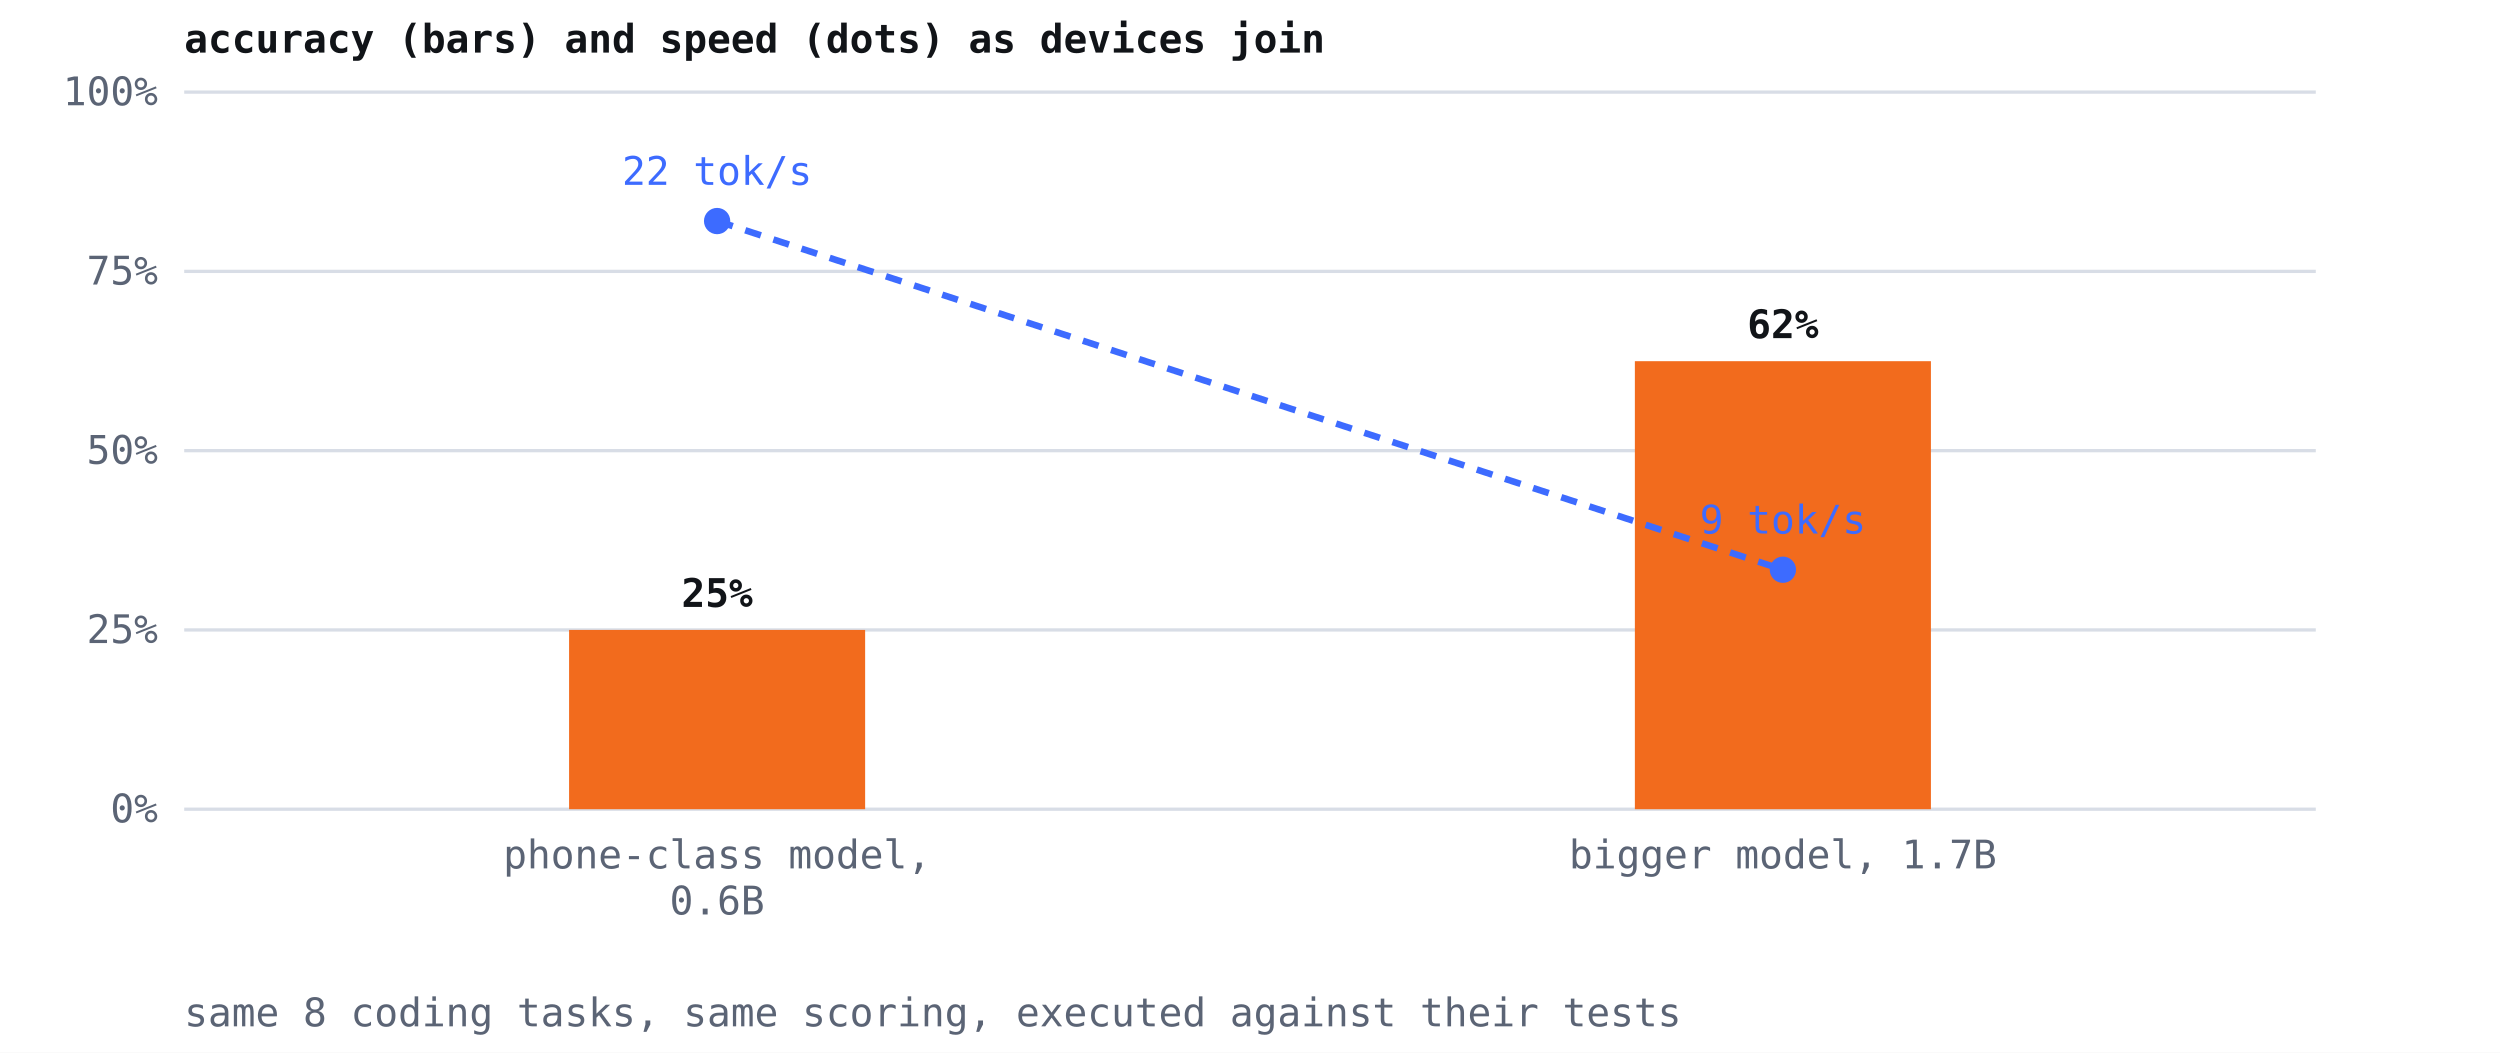
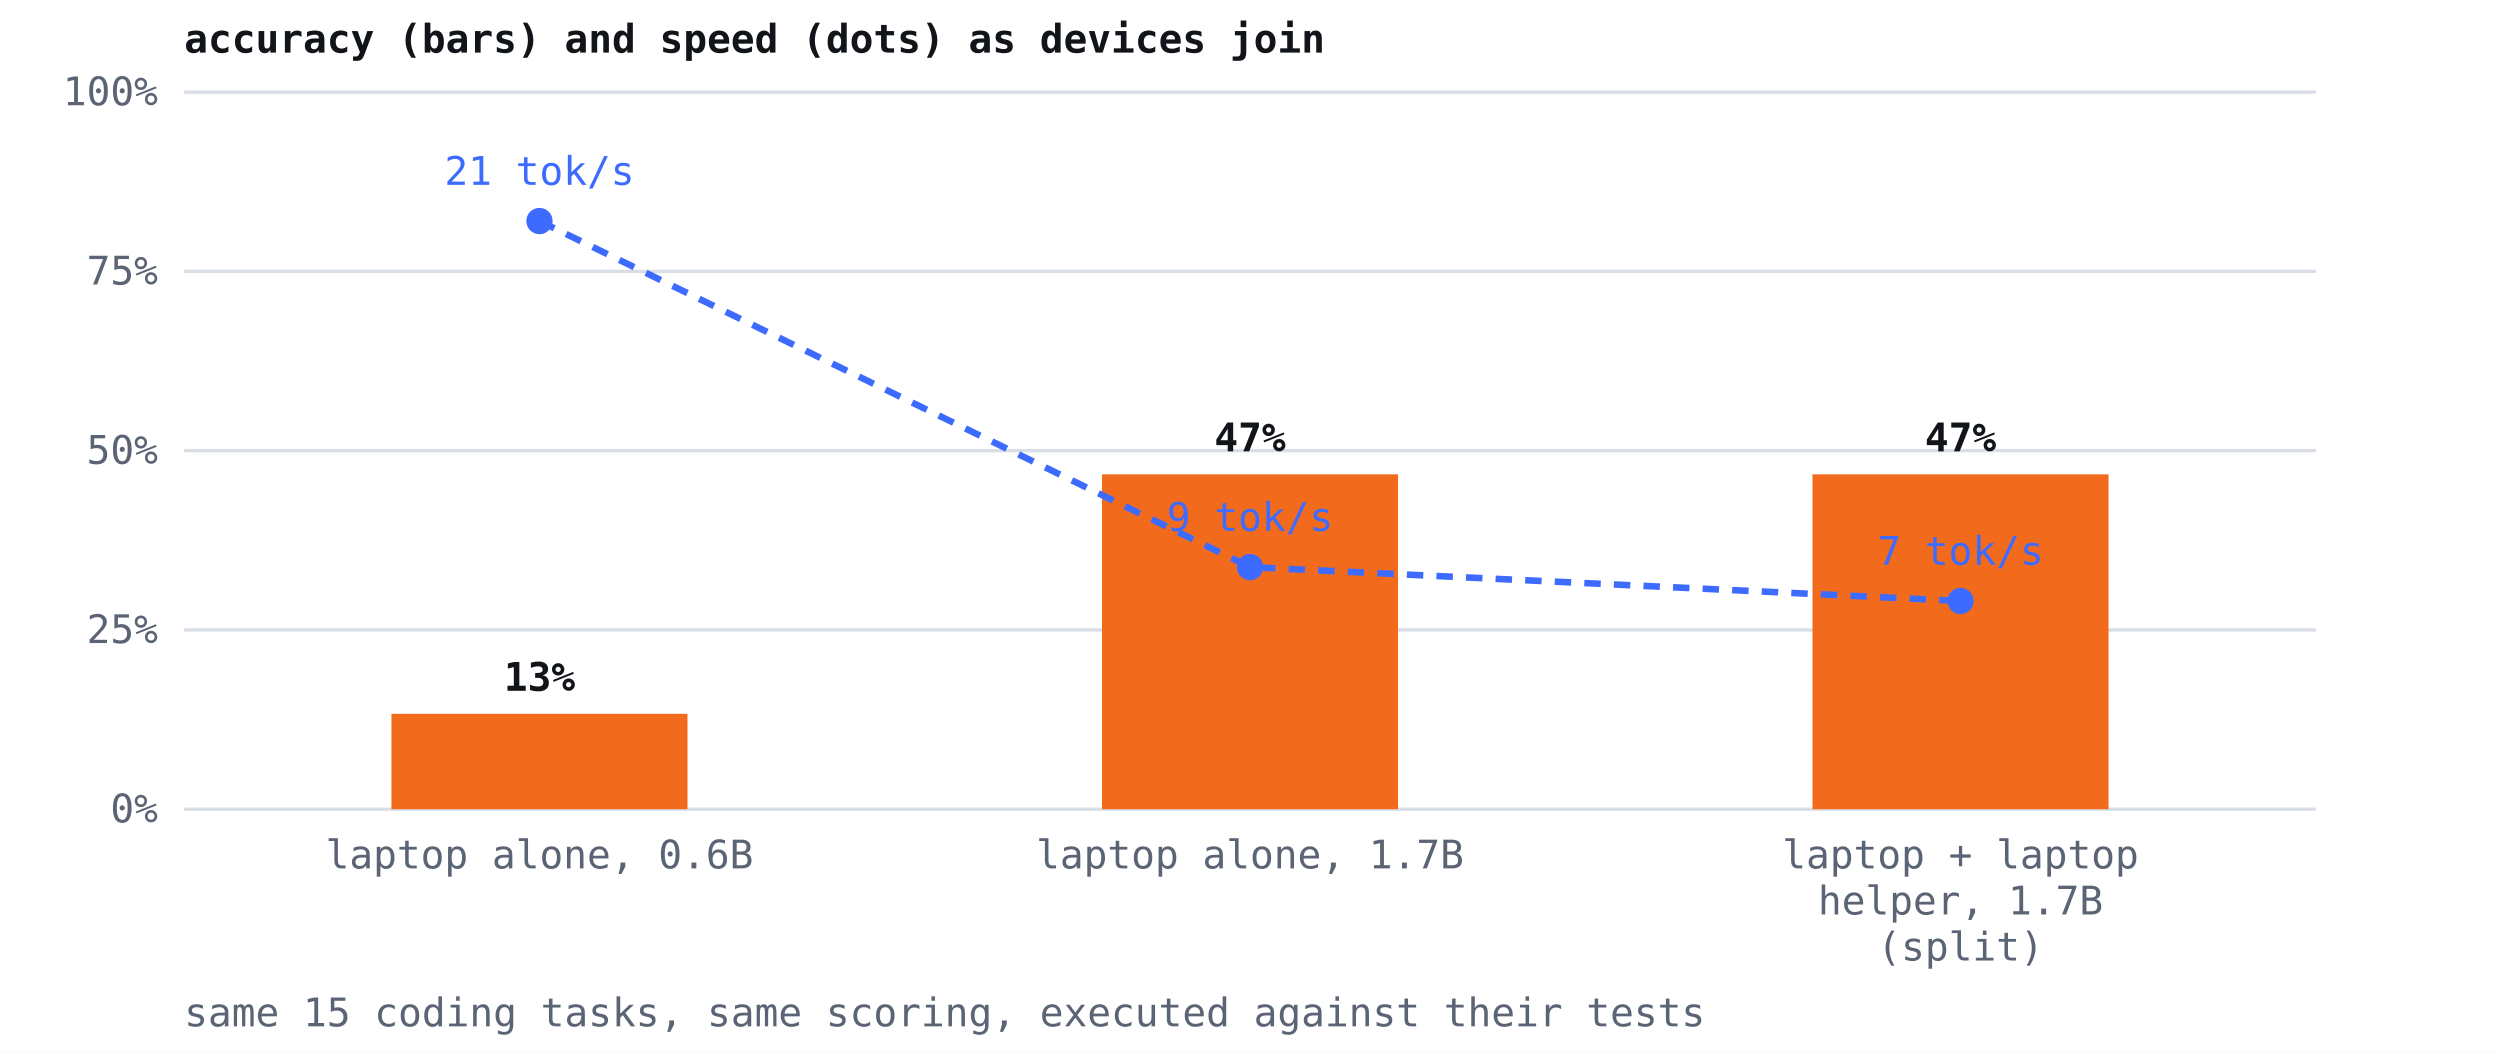
<svg xmlns="http://www.w3.org/2000/svg" viewBox="0 0 760 320" font-family="ui-monospace,SFMono-Regular,Menlo,monospace" font-size="12">
  <rect width="760" height="320" fill="#fff" />
  <line x1="56" y1="246.0" x2="704" y2="246.0" stroke="#d8dde6" />
  <text x="48" y="250.0" text-anchor="end" fill="#5b6475">0%</text>
  <line x1="56" y1="191.5" x2="704" y2="191.5" stroke="#d8dde6" />
  <text x="48" y="195.5" text-anchor="end" fill="#5b6475">25%</text>
  <line x1="56" y1="137.0" x2="704" y2="137.0" stroke="#d8dde6" />
  <text x="48" y="141.0" text-anchor="end" fill="#5b6475">50%</text>
  <line x1="56" y1="82.5" x2="704" y2="82.5" stroke="#d8dde6" />
  <text x="48" y="86.5" text-anchor="end" fill="#5b6475">75%</text>
  <line x1="56" y1="28.0" x2="704" y2="28.0" stroke="#d8dde6" />
  <text x="48" y="32.0" text-anchor="end" fill="#5b6475">100%</text>
-   <rect x="173.0" y="191.5" width="90.0" height="54.5" fill="#f26b1d" />
-   <text x="218.0" y="184.5" text-anchor="middle" fill="#111418" font-weight="bold">25%</text>
-   <text x="218.0" y="264.0" text-anchor="middle" fill="#5b6475">phone-class model,</text>
-   <text x="218.0" y="278.0" text-anchor="middle" fill="#5b6475">0.6B</text>
-   <rect x="497.0" y="109.8" width="90.0" height="136.2" fill="#f26b1d" />
-   <text x="542.0" y="102.8" text-anchor="middle" fill="#111418" font-weight="bold">62%</text>
-   <text x="542.0" y="264.0" text-anchor="middle" fill="#5b6475">bigger model, 1.7B</text>
-   <polyline fill="none" stroke="#3d6bff" stroke-width="2" stroke-dasharray="5 4" points="218.0,67.2 542.0,173.2" />
-   <circle cx="218.0" cy="67.2" r="4" fill="#3d6bff" />
-   <text x="218.0" y="56.2" text-anchor="middle" fill="#3d6bff">22 tok/s</text>
-   <circle cx="542.0" cy="173.2" r="4" fill="#3d6bff" />
-   <text x="542.0" y="162.2" text-anchor="middle" fill="#3d6bff">9 tok/s</text>
+   <rect x="119.0" y="217.0" width="90.0" height="29.0" fill="#f26b1d" />
+   <text x="164.0" y="210.0" text-anchor="middle" fill="#111418" font-weight="bold">13%</text>
+   <text x="164.0" y="264.0" text-anchor="middle" fill="#5b6475">laptop alone, 0.6B</text>
+   <rect x="335.0" y="144.2" width="90.0" height="101.8" fill="#f26b1d" />
+   <text x="380.0" y="137.2" text-anchor="middle" fill="#111418" font-weight="bold">47%</text>
+   <text x="380.0" y="264.0" text-anchor="middle" fill="#5b6475">laptop alone, 1.7B</text>
+   <rect x="551.0" y="144.2" width="90.0" height="101.8" fill="#f26b1d" />
+   <text x="596.0" y="137.2" text-anchor="middle" fill="#111418" font-weight="bold">47%</text>
+   <text x="596.0" y="264.0" text-anchor="middle" fill="#5b6475">laptop + laptop</text>
+   <text x="596.0" y="278.0" text-anchor="middle" fill="#5b6475">helper, 1.7B</text>
+   <text x="596.0" y="292.0" text-anchor="middle" fill="#5b6475">(split)</text>
+   <polyline fill="none" stroke="#3d6bff" stroke-width="2" stroke-dasharray="5 4" points="164.0,67.2 380.0,172.4 596.0,182.7" />
+   <circle cx="164.0" cy="67.2" r="4" fill="#3d6bff" />
+   <text x="164.0" y="56.2" text-anchor="middle" fill="#3d6bff">21 tok/s</text>
+   <circle cx="380.0" cy="172.4" r="4" fill="#3d6bff" />
+   <text x="380.0" y="161.4" text-anchor="middle" fill="#3d6bff">9 tok/s</text>
+   <circle cx="596.0" cy="182.7" r="4" fill="#3d6bff" />
+   <text x="596.0" y="171.7" text-anchor="middle" fill="#3d6bff">7 tok/s</text>
  <text x="56" y="16" fill="#111418" font-weight="bold">accuracy (bars) and speed (dots) as devices join</text>
-   <text x="56" y="312" fill="#5b6475">same 8 coding tasks, same scoring, executed against their tests</text>
+   <text x="56" y="312" fill="#5b6475">same 15 coding tasks, same scoring, executed against their tests</text>
</svg>
